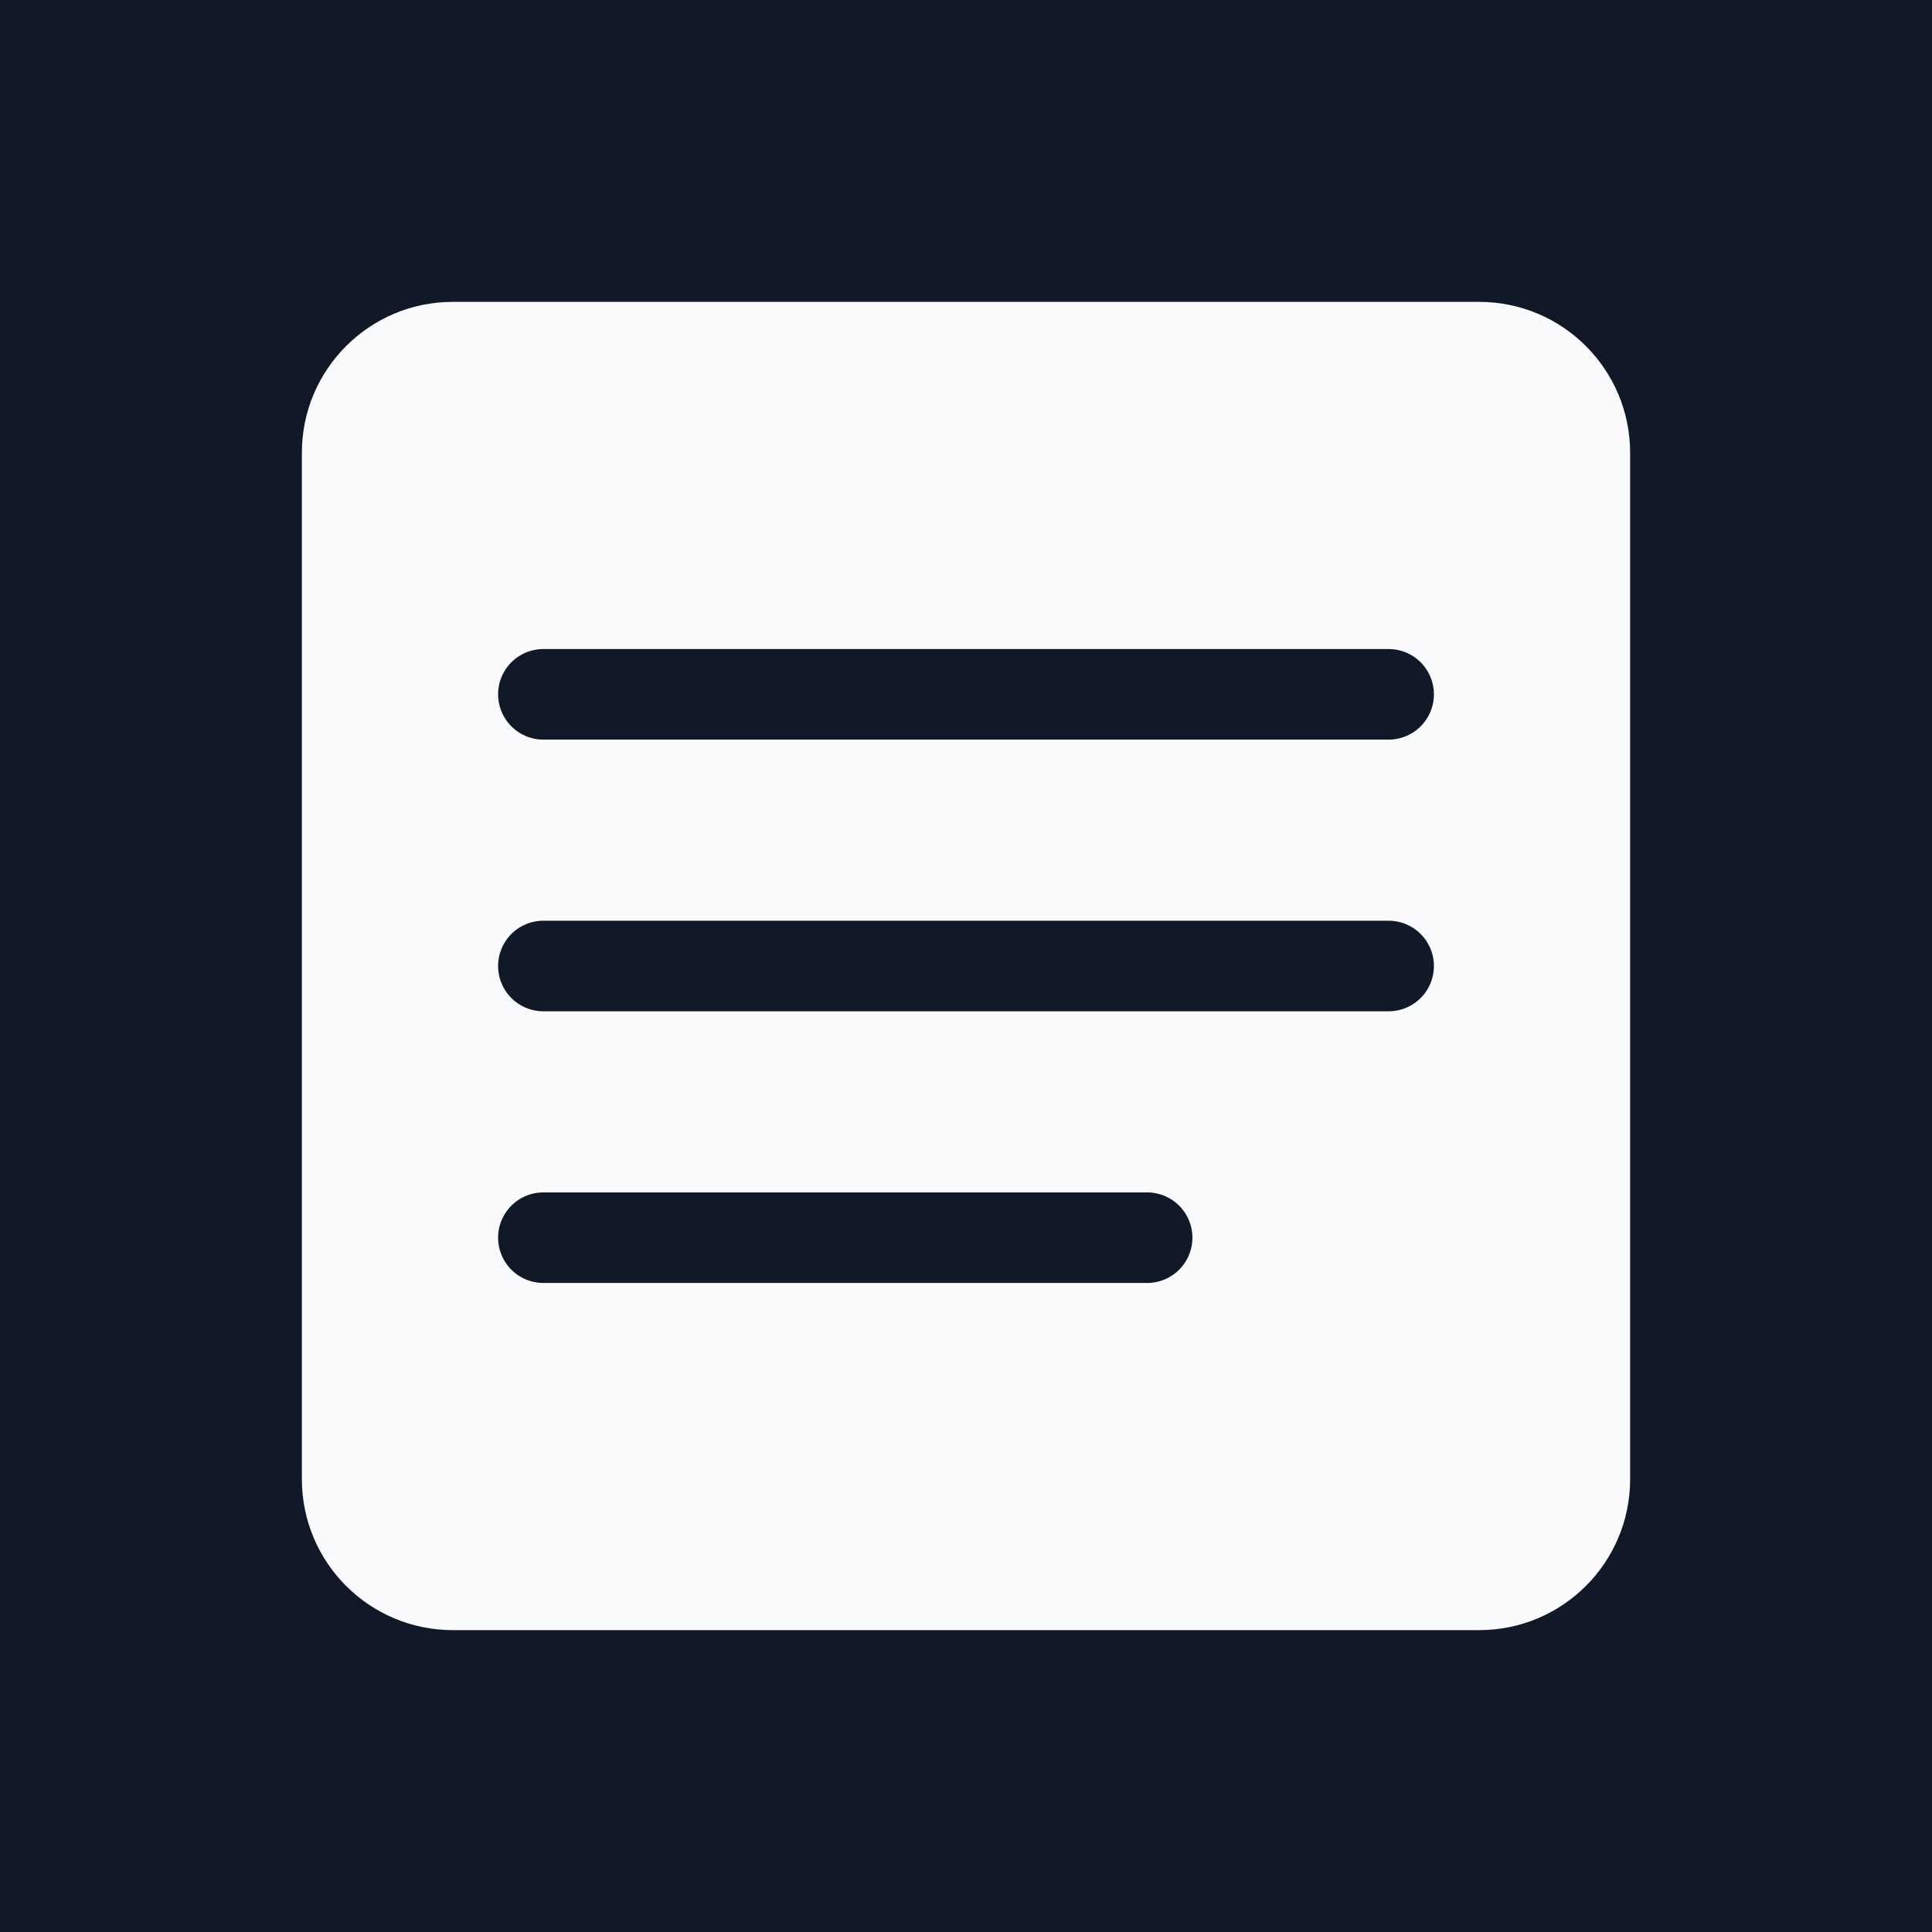
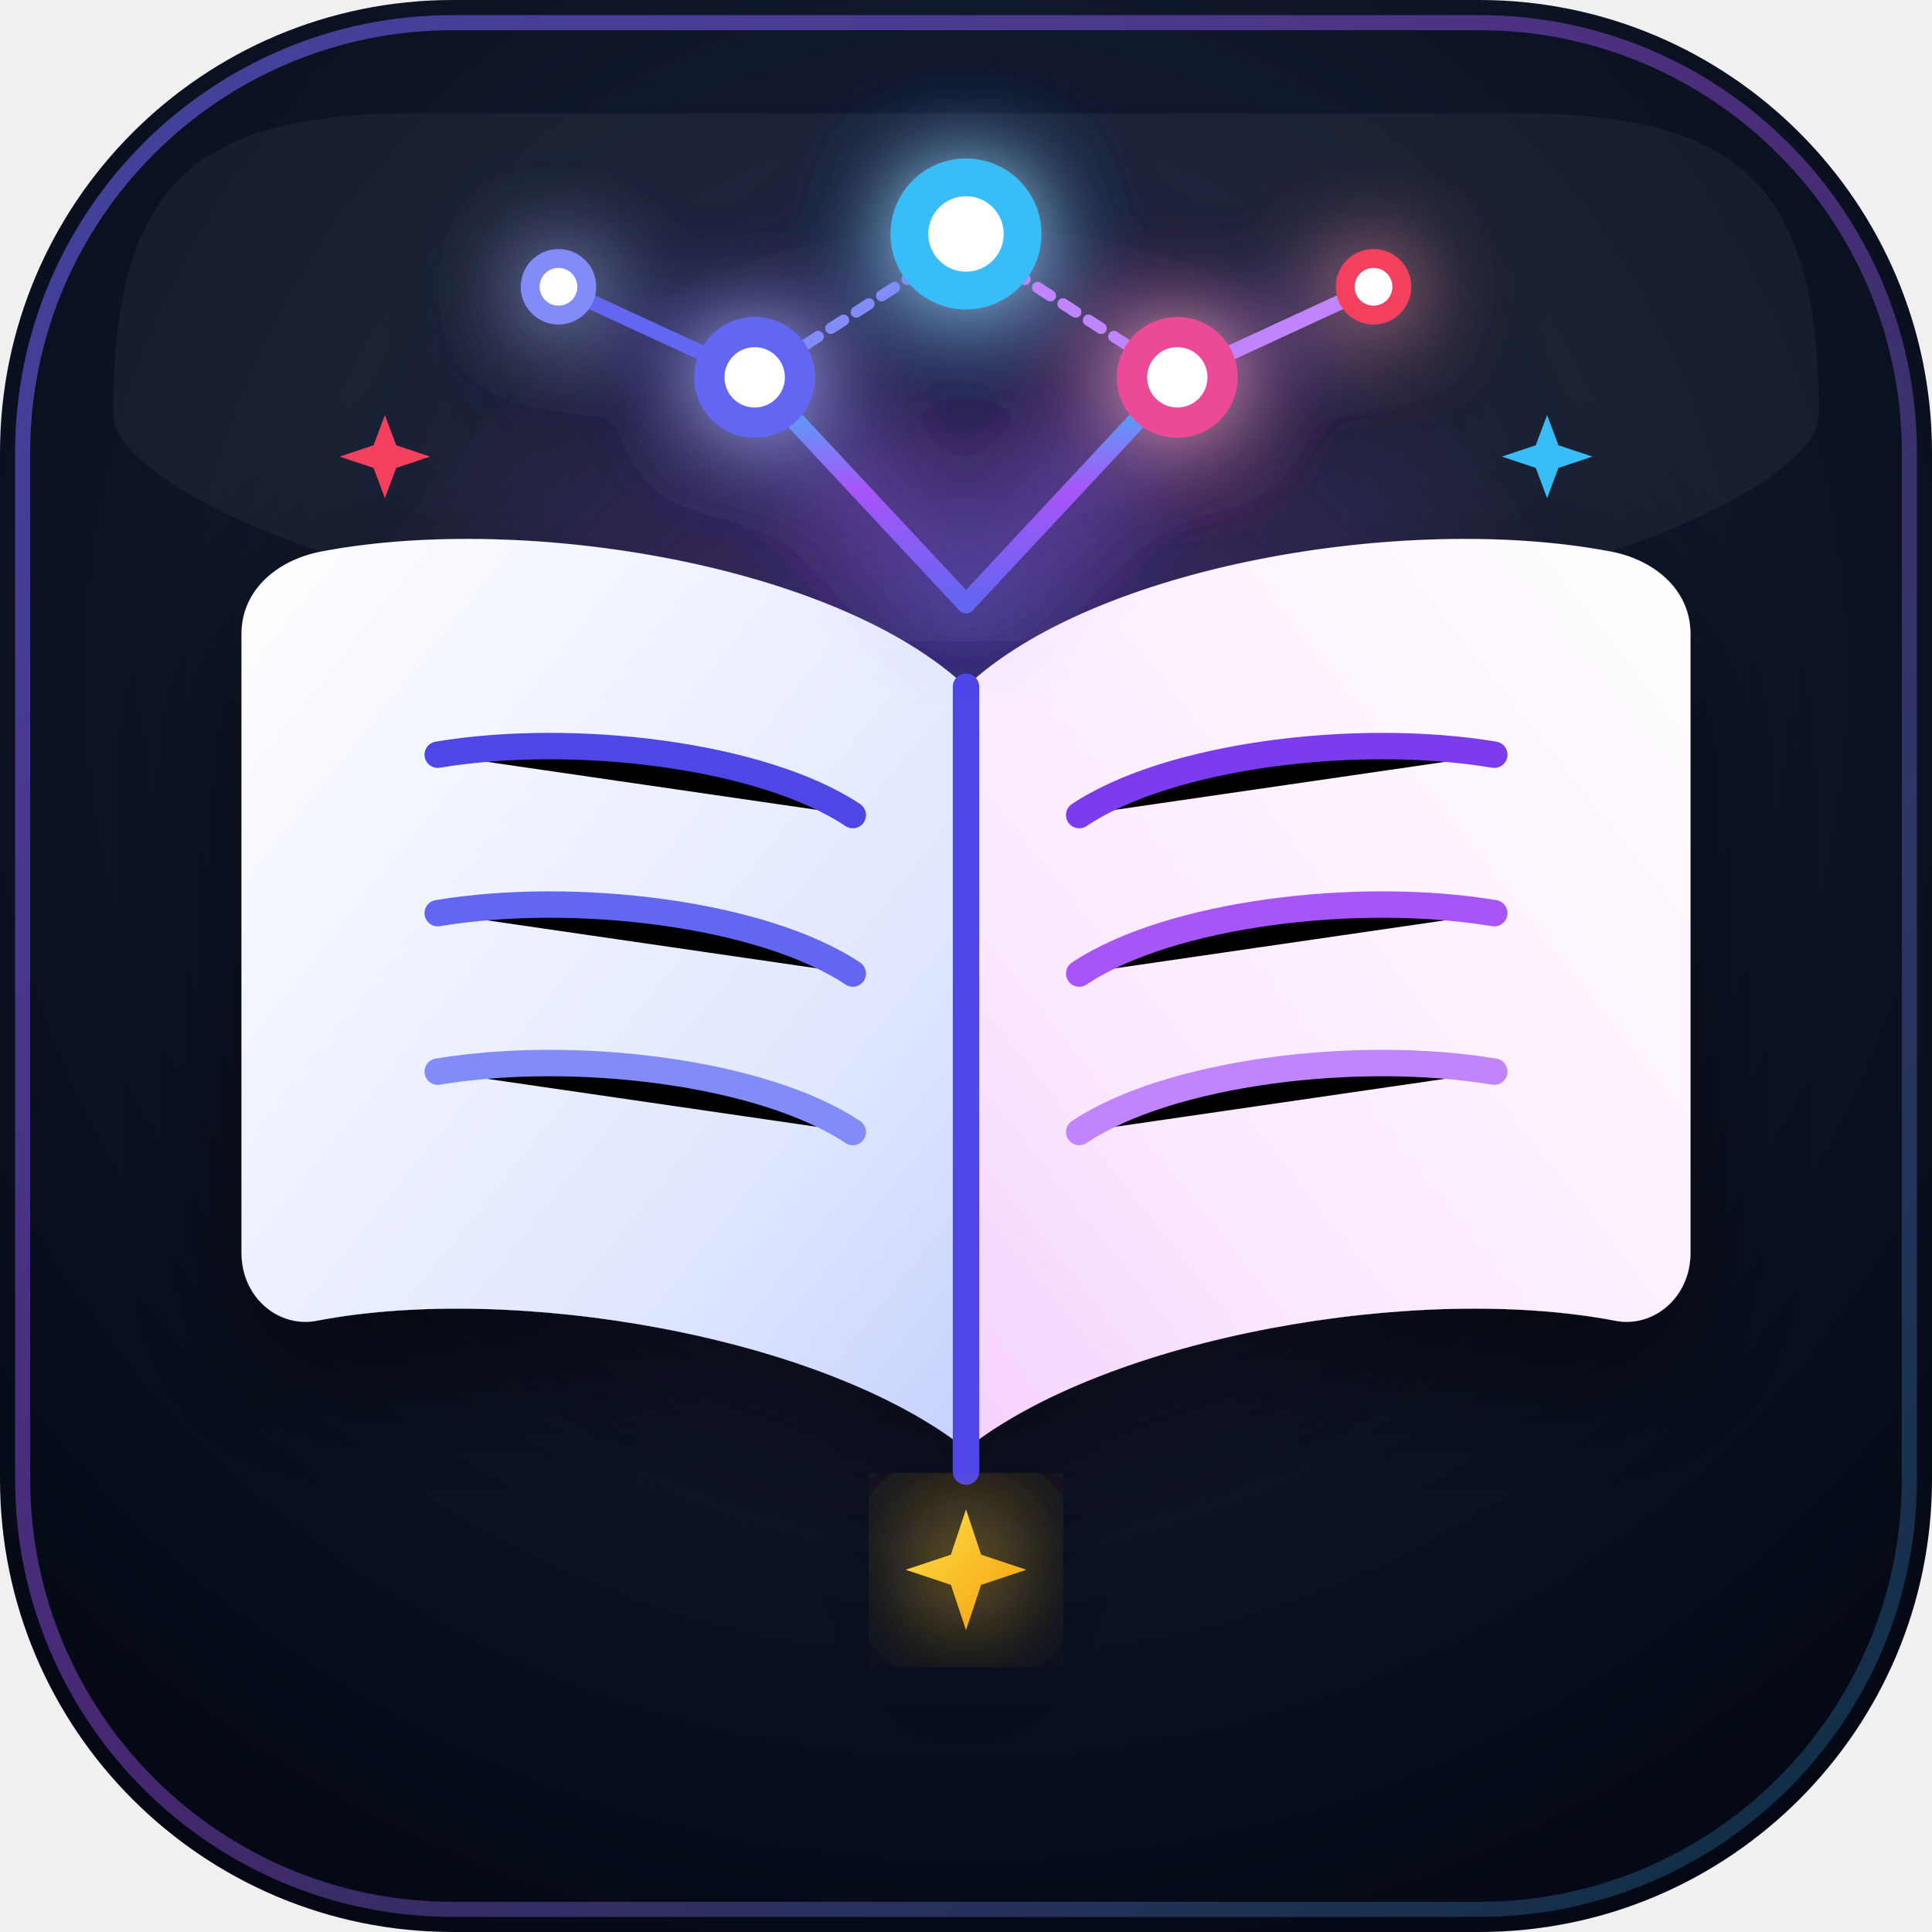
- <svg xmlns="http://www.w3.org/2000/svg" viewBox="0 0 256 256" role="img" aria-label="Word Memorizer">
-   <rect width="256" height="256" fill="#111827" />
-   <rect x="40" y="40" width="176" height="176" rx="20" fill="#f8fafc" />
-   <path d="M72 92h112" stroke="#111827" stroke-width="12" stroke-linecap="round" />
-   <path d="M72 128h112" stroke="#111827" stroke-width="12" stroke-linecap="round" />
-   <path d="M72 164h80" stroke="#111827" stroke-width="12" stroke-linecap="round" />
+ <svg xmlns="http://www.w3.org/2000/svg" viewBox="0 0 512 512" width="100%" height="100%" role="img" aria-label="English Word Memorizer">
+   <defs>
+     <radialGradient id="appBgGrad" cx="50%" cy="35%" r="75%">
+       <stop offset="0%" stop-color="#1e1b4b" />
+       <stop offset="45%" stop-color="#0f172a" />
+       <stop offset="100%" stop-color="#030712" />
+     </radialGradient>
+     <radialGradient id="sphereGlow" cx="50%" cy="45%" r="55%">
+       <stop offset="0%" stop-color="#6366f1" stop-opacity="0.45" />
+       <stop offset="50%" stop-color="#a855f7" stop-opacity="0.2" />
+       <stop offset="100%" stop-color="#0f172a" stop-opacity="0" />
+     </radialGradient>
+     <linearGradient id="leftPageGrad" x1="0%" y1="0%" x2="100%" y2="100%">
+       <stop offset="0%" stop-color="#ffffff" />
+       <stop offset="70%" stop-color="#e0e7ff" />
+       <stop offset="100%" stop-color="#c7d2fe" />
+     </linearGradient>
+     <linearGradient id="rightPageGrad" x1="100%" y1="0%" x2="0%" y2="100%">
+       <stop offset="0%" stop-color="#ffffff" />
+       <stop offset="70%" stop-color="#fae8ff" />
+       <stop offset="100%" stop-color="#f5d0fe" />
+     </linearGradient>
+     <linearGradient id="neuralStream" x1="0%" y1="100%" x2="0%" y2="0%">
+       <stop offset="0%" stop-color="#6366f1" />
+       <stop offset="50%" stop-color="#a855f7" />
+       <stop offset="100%" stop-color="#38bdf8" />
+     </linearGradient>
+     <linearGradient id="goldStar" x1="0%" y1="0%" x2="100%" y2="100%">
+       <stop offset="0%" stop-color="#fde047" />
+       <stop offset="100%" stop-color="#f59e0b" />
+     </linearGradient>
+     <linearGradient id="borderGrad" x1="0%" y1="0%" x2="100%" y2="100%">
+       <stop offset="0%" stop-color="rgba(99, 102, 241, 0.6)" />
+       <stop offset="50%" stop-color="rgba(168, 85, 247, 0.4)" />
+       <stop offset="100%" stop-color="rgba(56, 189, 248, 0.2)" />
+     </linearGradient>
+     <filter id="coreGlow" x="-30%" y="-30%" width="160%" height="160%">
+       <feGaussianBlur stdDeviation="12" result="blur" />
+       <feComposite in="SourceGraphic" in2="blur" operator="over" />
+     </filter>
+     <filter id="softShadow" x="-20%" y="-20%" width="140%" height="140%">
+       <feDropShadow dx="0" dy="16" stdDeviation="20" flood-color="#000000" flood-opacity="0.6" />
+     </filter>
+   </defs>
+   <rect width="512" height="512" rx="120" fill="url(#appBgGrad)" />
+   <circle cx="256" cy="240" r="180" fill="url(#sphereGlow)" />
+   <rect x="6" y="6" width="500" height="500" rx="114" fill="none" stroke="url(#borderGrad)" stroke-width="4" />
+   <path d="M30 110 C30 50, 50 30, 110 30 L402 30 C462 30, 482 50, 482 110 C482 130, 400 170, 256 170 C112 170, 30 130, 30 110 Z" fill="rgba(255, 255, 255, 0.05)" />
+   <g filter="url(#softShadow)">
+     <path d="M120 180 C170 162, 230 168, 256 182 C282 168, 342 162, 392 180 L380 340 C336 326, 280 332, 256 348 C232 332, 176 326, 132 340 Z" fill="rgba(99, 102, 241, 0.25)" />
+     <path d="M256 384 C218 354, 136 340, 84 350 C74 352, 64 344, 64 332 L64 168 C64 156, 74 148, 86 146 C140 136, 222 150, 256 182 Z" fill="url(#leftPageGrad)" />
+     <path d="M256 384 C294 354, 376 340, 428 350 C438 352, 448 344, 448 332 L448 168 C448 156, 438 148, 426 146 C372 136, 290 150, 256 182 Z" fill="url(#rightPageGrad)" />
+     <path d="M256 182 L256 390" stroke="#4f46e5" stroke-width="7" stroke-linecap="round" />
+     <path d="M116 200 C152 194, 202 200, 226 216" stroke="#4f46e5" stroke-width="7" stroke-linecap="round" />
+     <path d="M116 242 C152 236, 202 242, 226 258" stroke="#6366f1" stroke-width="7" stroke-linecap="round" />
+     <path d="M116 284 C152 278, 202 284, 226 300" stroke="#818cf8" stroke-width="7" stroke-linecap="round" />
+     <path d="M396 200 C360 194, 310 200, 286 216" stroke="#7c3aed" stroke-width="7" stroke-linecap="round" />
+     <path d="M396 242 C360 236, 310 242, 286 258" stroke="#a855f7" stroke-width="7" stroke-linecap="round" />
+     <path d="M396 284 C360 278, 310 284, 286 300" stroke="#c084fc" stroke-width="7" stroke-linecap="round" />
+     <g filter="url(#coreGlow)">
+       <path d="M256 160 L200 100" stroke="url(#neuralStream)" stroke-width="5" stroke-linecap="round" />
+       <path d="M256 160 L312 100" stroke="url(#neuralStream)" stroke-width="5" stroke-linecap="round" />
+       <path d="M256 140 L256 64" stroke="url(#neuralStream)" stroke-width="6" stroke-linecap="round" />
+       <path d="M200 100 L148 76" stroke="#6366f1" stroke-width="4" stroke-linecap="round" />
+       <path d="M312 100 L364 76" stroke="#c084fc" stroke-width="4" stroke-linecap="round" />
+       <path d="M200 100 L256 64" stroke="#818cf8" stroke-width="3" stroke-dasharray="4 4" stroke-linecap="round" />
+       <path d="M312 100 L256 64" stroke="#c084fc" stroke-width="3" stroke-dasharray="4 4" stroke-linecap="round" />
+       <circle cx="256" cy="62" r="20" fill="#38bdf8" />
+       <circle cx="256" cy="62" r="10" fill="#ffffff" />
+       <circle cx="200" cy="100" r="16" fill="#6366f1" />
+       <circle cx="200" cy="100" r="8" fill="#ffffff" />
+       <circle cx="312" cy="100" r="16" fill="#ec4899" />
+       <circle cx="312" cy="100" r="8" fill="#ffffff" />
+       <circle cx="148" cy="76" r="10" fill="#818cf8" />
+       <circle cx="148" cy="76" r="5" fill="#ffffff" />
+       <circle cx="364" cy="76" r="10" fill="#f43f5e" />
+       <circle cx="364" cy="76" r="5" fill="#ffffff" />
+     </g>
+     <path d="M256 400 L260 412 L272 416 L260 420 L256 432 L252 420 L240 416 L252 412 Z" fill="url(#goldStar)" filter="url(#coreGlow)" />
+     <path d="M410 110 L413 118 L422 121 L413 124 L410 132 L407 124 L398 121 L407 118 Z" fill="#38bdf8" />
+     <path d="M102 110 L105 118 L114 121 L105 124 L102 132 L99 124 L90 121 L99 118 Z" fill="#f43f5e" />
+   </g>
</svg>
